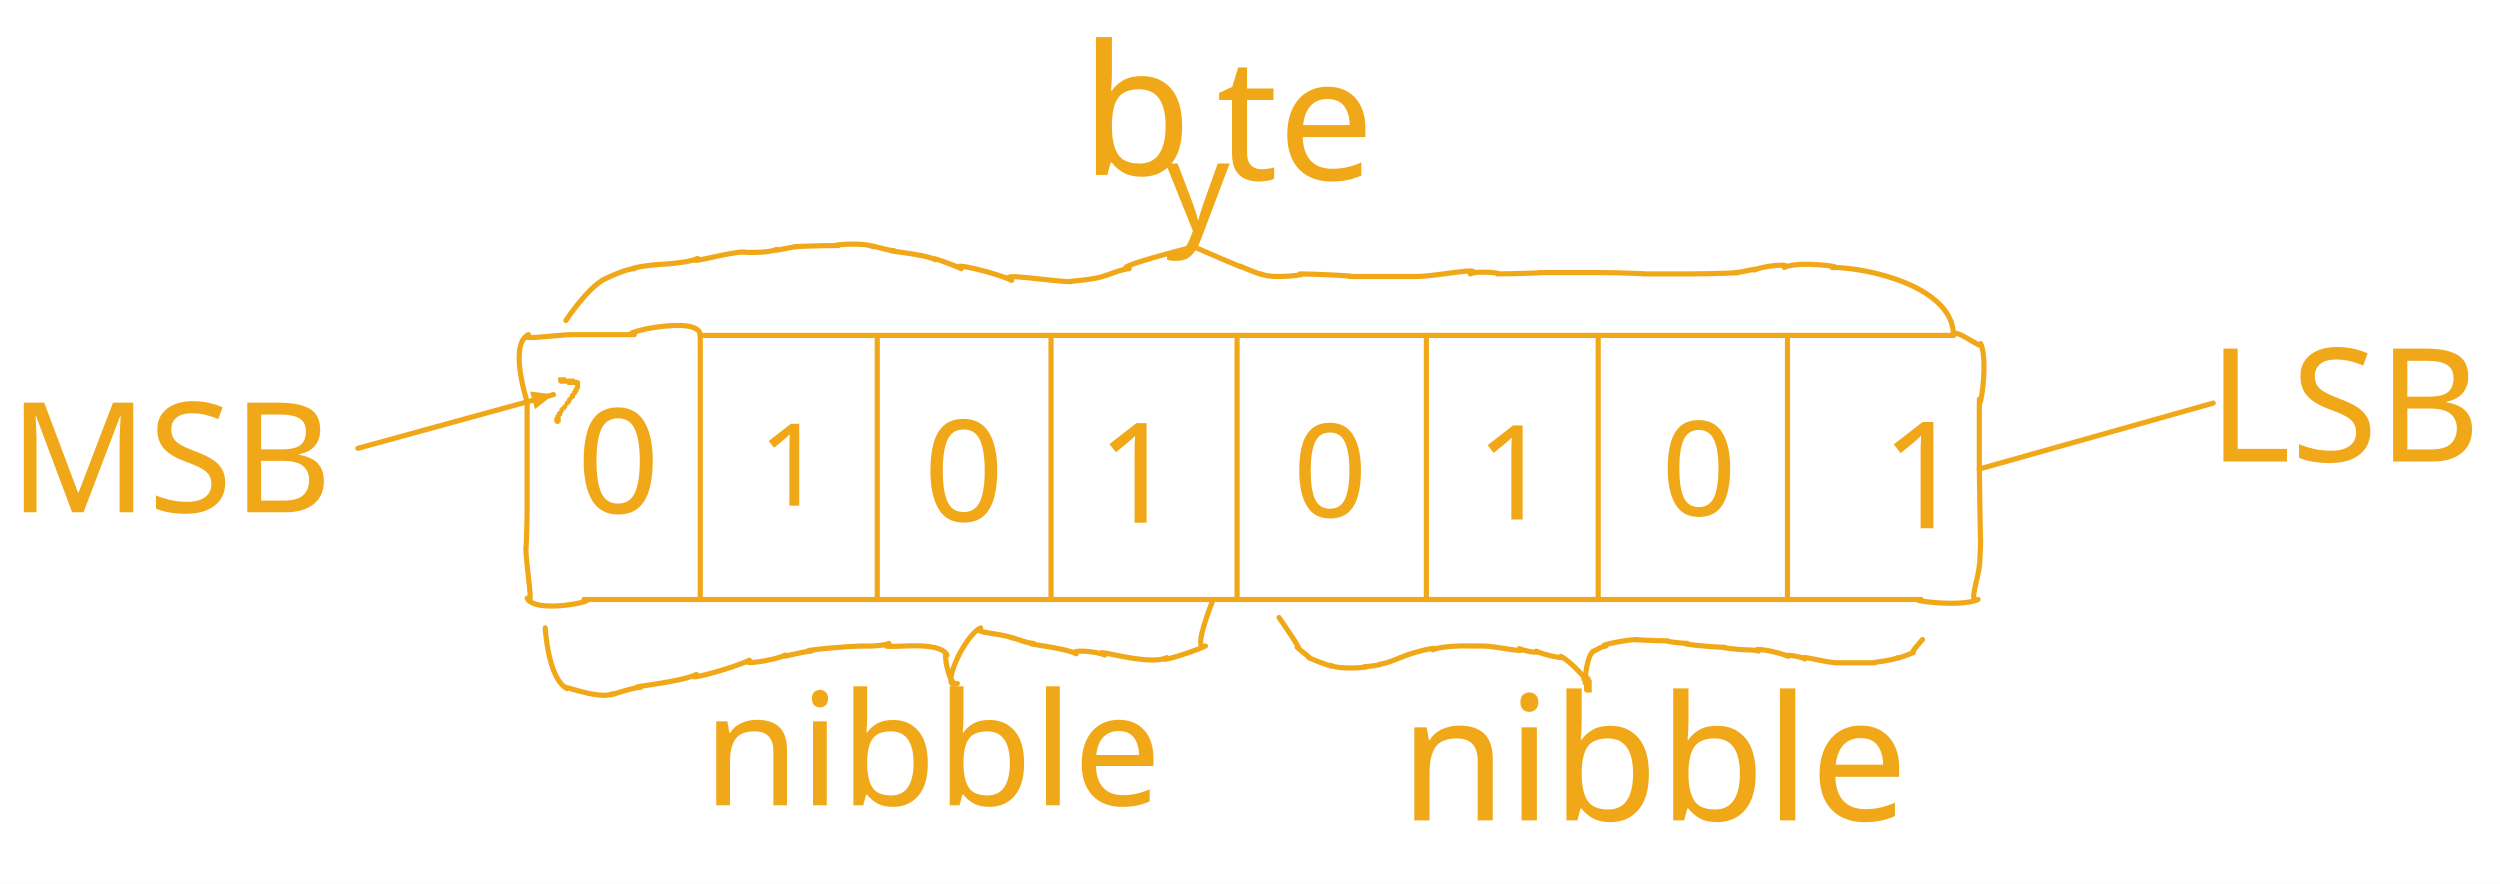
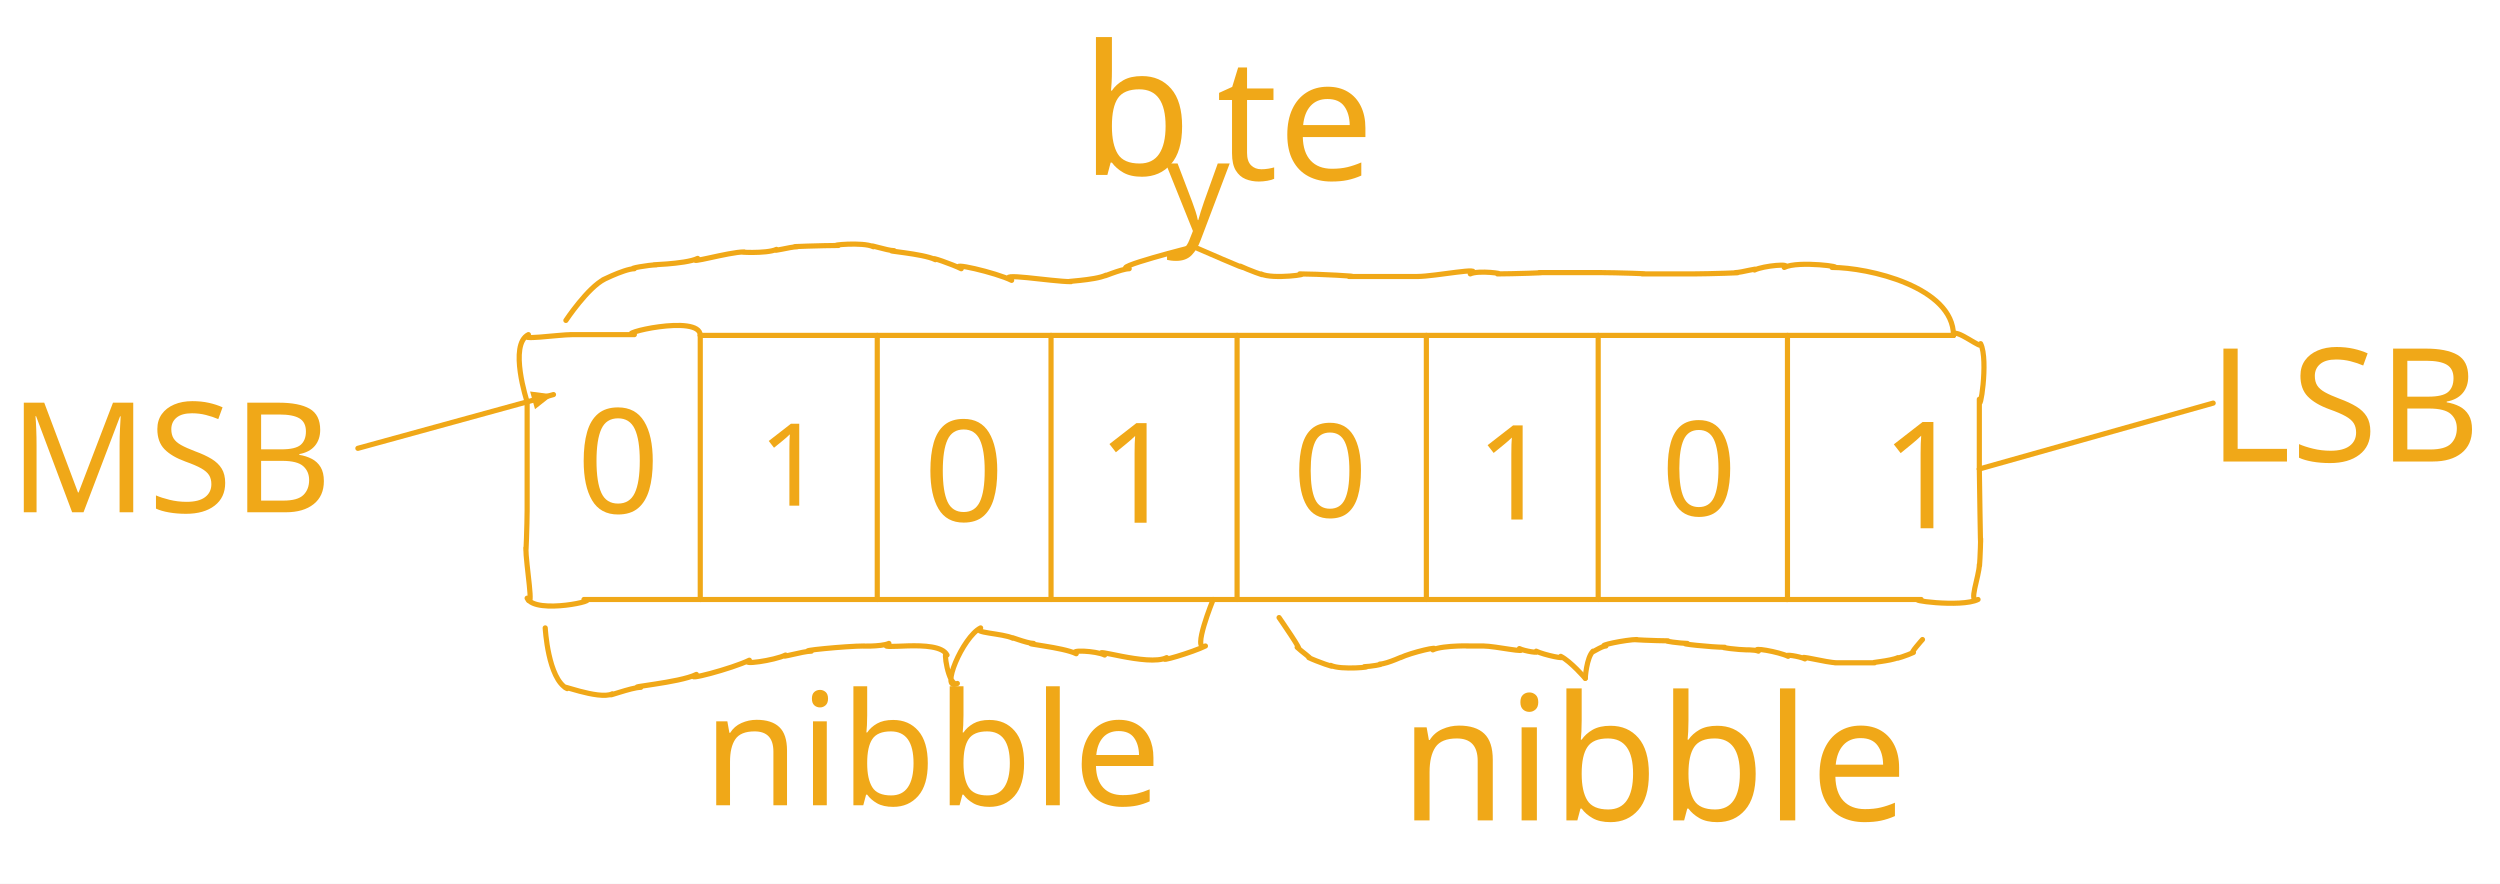
<svg xmlns="http://www.w3.org/2000/svg" viewBox="0 0 1935 684" width="1935" height="684">
  <rect x="0" y="0" width="1935" height="684" fill="#ffffff" />
  <g fill="#f0a818">
    <g fill="none" stroke="#f0a818" stroke-width="4.0" stroke-linecap="round" stroke-linejoin="round">
      <line x1="542.0" y1="259.6" x2="1512.0" y2="259.6" />
      <line x1="542.0" y1="259.6" x2="542.0" y2="464.0" />
      <line x1="679.0" y1="259.6" x2="679.0" y2="464.0" />
      <line x1="957.5" y1="259.6" x2="957.5" y2="464.0" />
      <line x1="1104.0" y1="259.6" x2="1104.0" y2="464.0" />
      <line x1="1237.0" y1="259.6" x2="1237.0" y2="464.0" />
      <line x1="813.5" y1="259.6" x2="813.5" y2="464.0" />
      <line x1="1383.5" y1="259.6" x2="1383.5" y2="464.0" />
      <line x1="1713.0" y1="312.0" x2="1532.0" y2="363.0" />
      <line x1="542.0" y1="464.0" x2="1383.5" y2="464.0" />
      <path d="M924.0 191.0C924.0 191.0 971.6 211.8 960.0 206.0C965.1 208.5 981.1 214.5 976.0 212.0C984.9 216.5 1016.0 212.0 1006.0 212.0C1018.7 212.0 1056.7 214.0 1044.0 214.0C1055.7 214.0 1090.7 214.0 1079.0 214.0C1085.0 214.0 1103.0 214.0 1097.0 214.0C1110.7 214.0 1150.2 205.9 1138.0 212.0C1144.3 208.9 1166.0 212.0 1159.0 212.0C1169.7 212.0 1201.7 211.0 1191.0 211.0C1201.7 211.0 1233.7 211.0 1223.0 211.0C1228.3 211.0 1244.3 211.0 1239.0 211.0C1249.7 211.0 1281.7 212.0 1271.0 212.0C1276.3 212.0 1292.3 212.0 1287.0 212.0C1295.0 212.0 1319.0 212.0 1311.0 212.0C1321.7 212.0 1353.7 211.0 1343.0 211.0C1348.0 211.0 1362.5 206.7 1358.0 209.0C1364.9 205.6 1387.9 203.6 1381.0 207.0C1392.0 201.5 1430.3 207.0 1418.0 207.0C1445.9 207.0 1512.0 222.0 1512.0 259.6" />
      <path d="M924.0 191.0C924.0 191.0 856.4 208.0 874.0 208.0C867.8 208.0 850.4 215.8 856.0 213.0C847.8 217.1 819.8 218.0 829.0 218.0C813.7 218.0 769.3 210.1 783.0 217.0C771.1 211.0 732.1 202.0 744.0 208.0C737.7 204.8 717.7 197.8 724.0 201.0C714.2 196.1 681.1 194.0 692.0 194.0C686.6 194.0 671.1 188.6 676.0 191.0C667.9 187.0 640.0 190.0 649.0 190.0C638.3 190.0 606.3 191.0 617.0 191.0C611.6 191.0 596.2 195.4 601.0 193.0C593.5 196.7 567.6 195.0 576.0 195.0C563.9 195.0 529.2 205.4 540.0 200.0C530.3 204.8 497.2 205.0 508.0 205.0C502.2 205.0 485.2 208.0 491.0 208.0C482.9 208.0 460.7 219.6 468.0 216.0C454.9 222.5 438.0 248.0 438.0 248.0" />
      <path d="M1512.0 259.6C1512.0 252.3 1536.3 272.5 1533.0 266.0C1539.4 278.8 1532.0 323.3 1532.0 309.0C1532.0 316.0 1532.0 337.0 1532.0 330.0C1532.0 341.0 1532.0 363.0 1532.0 363.0" />
      <path d="M542.0 259.6C542.0 242.6 474.0 259.0 491.0 259.0C484.3 259.0 464.3 259.0 471.0 259.0C461.7 259.0 433.7 259.0 443.0 259.0C431.7 259.0 398.9 264.1 409.0 259.0C393.5 266.8 408.0 311.0 408.0 311.0" />
      <path d="M408.0 311.0C408.0 311.0 408.0 372.3 408.0 357.0C408.0 362.3 408.0 378.3 408.0 373.0C408.0 380.3 408.0 402.3 408.0 395.0C408.0 404.7 407.0 433.7 407.0 424.0C407.0 437.0 413.8 474.6 408.0 463.0C414.6 476.1 466.7 464.0 452.0 464.0C465.3 464.0 505.3 464.0 492.0 464.0C498.7 464.0 518.7 464.0 512.0 464.0C522.0 464.0 542.0 464.0 542.0 464.0" />
      <path d="M1532.0 363.0C1532.0 363.0 1533.0 435.0 1533.0 417.0C1533.0 423.7 1532.0 443.7 1532.0 437.0C1532.0 446.0 1522.9 468.0 1531.0 464.0C1517.9 470.6 1472.3 464.0 1487.0 464.0C1479.7 464.0 1457.7 464.0 1465.0 464.0C1454.0 464.0 1421.0 464.0 1432.0 464.0C1421.0 464.0 1388.0 464.0 1399.0 464.0C1393.8 464.0 1378.3 464.0 1383.5 464.0" />
      <path d="M939.0 464.0C939.0 464.0 922.1 505.4 933.0 500.0C923.7 504.7 893.7 513.7 903.0 509.0C888.7 516.2 840.7 499.8 855.0 507.0C848.4 503.7 826.4 502.7 833.0 506.0C822.9 500.9 788.7 498.0 800.0 498.0C794.5 498.0 779.1 491.5 784.0 494.0C776.2 490.1 751.2 489.9 759.0 486.0C745.1 492.9 727.1 535.9 741.0 529.0C734.0 532.5 729.5 500.0 733.0 507.0C726.2 493.3 674.3 504.8 688.0 498.0C682.3 500.8 662.6 500.0 669.0 500.0C655.3 500.0 614.3 504.0 628.0 504.0C621.3 504.0 602.0 510.0 608.0 507.0C599.6 511.2 571.6 515.2 580.0 511.0C567.3 517.3 526.3 528.3 539.0 522.0C525.8 528.6 481.3 532.0 496.0 532.0C488.5 532.0 467.3 540.4 474.0 537.0C463.5 542.3 428.5 527.7 439.0 533.0C424.1 525.5 422.0 486.0 422.0 486.0" />
      <path d="M990.0 478.0C990.0 478.0 1010.3 507.3 1004.0 501.0C1006.8 503.8 1016.6 510.8 1013.0 509.0C1018.4 511.7 1035.4 517.7 1030.0 515.0C1037.8 518.9 1064.7 516.0 1056.0 516.0C1060.1 516.0 1072.1 514.0 1068.0 514.0C1073.6 514.0 1089.0 506.5 1084.0 509.0C1091.7 505.2 1116.7 499.2 1109.0 503.0C1116.8 499.1 1143.7 500.0 1135.0 500.0C1139.3 500.0 1152.3 500.0 1148.0 500.0C1157.4 500.0 1184.4 506.2 1176.0 502.0C1179.9 504.0 1192.9 506.0 1189.0 504.0C1194.8 506.9 1213.8 510.9 1208.0 508.0C1215.6 511.8 1227.0 525.0 1227.0 525.0" />
      <path d="M1488.0 495.0C1488.0 495.0 1477.4 506.8 1481.0 505.0C1477.2 506.9 1465.2 510.9 1469.0 509.0C1463.5 511.7 1444.9 513.0 1451.0 513.0C1441.3 513.0 1412.3 513.0 1422.0 513.0C1413.6 513.0 1389.5 506.2 1397.0 510.0C1393.1 508.0 1380.1 506.0 1384.0 508.0C1377.0 504.5 1354.0 500.5 1361.0 504.0C1358.3 502.7 1349.0 503.0 1352.0 503.0C1346.3 503.0 1329.3 501.0 1335.0 501.0C1325.3 501.0 1296.3 498.0 1306.0 498.0C1301.0 498.0 1286.0 496.0 1291.0 496.0C1283.0 496.0 1259.0 495.0 1267.0 495.0C1258.8 495.0 1234.8 500.0 1243.0 500.0C1239.4 500.0 1230.5 506.5 1233.0 504.0C1227.9 509.1 1227.0 525.0 1227.0 525.0" />
-       <g class="arrow" fill="#f0a818">
+       <g class="arrow">
        <line x1="428.4" y1="305.4" x2="277.0" y2="347.0" />
-         <path stroke="none" d="M428.4 305.4 L414.1 316.7 L410.3 303.0 Z" />
+         <path stroke="none" fill="#f0a818" d="M428.4 305.4 L414.1 316.7 L410.3 303.0 Z" />
      </g>
-     </g>
-     <g transform="scale(0.5)">
-       <path d="M0 0 C4 0 7.9 0 12 0 C12 0.7 12 1.3 12 2 C16.6 2 21.2 2 26 2 C26 2.7 26 3.3 26 4 C28 4 30 4 32 4 C32 4.7 32 5.3 32 6 C32.7 6 33.3 6 34 6 C34 10 34 13.9 34 18 C33.3 18 32.7 18 32 18 C32 19.3 32 20.6 32 22 C31.3 22 30.7 22 30 22 C30 23.3 30 24.6 30 26 C29.3 26 28.7 26 28 26 C28 26.7 28 27.3 28 28 C27.3 28 26.7 28 26 28 C26 29.3 26 30.6 26 32 C25.3 32 24.7 32 24 32 C24 32.7 24 33.3 24 34 C23.3 34 22.7 34 22 34 C22 34.7 22 35.3 22 36 C21.3 36 20.7 36 20 36 C20 37.3 20 38.6 20 40 C19.3 40 18.7 40 18 40 C18 40.7 18 41.3 18 42 C17.3 42 16.7 42 16 42 C16 42.7 16 43.3 16 44 C15.3 44 14.7 44 14 44 C14 45.3 14 46.6 14 48 C13.3 48 12.7 48 12 48 C12 48.7 12 49.3 12 50 C11.3 50 10.7 50 10 50 C10 50.7 10 51.3 10 52 C9.3 52 8.7 52 8 52 C8 53.3 8 54.6 8 56 C7.3 56 6.7 56 6 56 C6 57.3 6 58.6 6 60 C5.3 60 4.7 60 4 60 C4 63.3 4 66.6 4 70 C3.3 70 2.7 70 2 70 C2 70.7 2 71.3 2 72 C0 72 -2 72 -4 72 C-4 71.3 -4 70.7 -4 70 C-4.7 70 -5.3 70 -6 70 C-6 67.4 -6 64.7 -6 62 C-5.3 62 -4.7 62 -4 62 C-4 60.7 -4 59.4 -4 58 C-3.3 58 -2.7 58 -2 58 C-2 56.7 -2 55.4 -2 54 C-1.3 54 -0.7 54 0 54 C0 53.3 0 52.7 0 52 C0.7 52 1.3 52 2 52 C2 50.7 2 49.4 2 48 C2.7 48 3.3 48 4 48 C4 47.3 4 46.7 4 46 C4.7 46 5.3 46 6 46 C6 45.3 6 44.7 6 44 C6.7 44 7.3 44 8 44 C8 43.3 8 42.7 8 42 C8.7 42 9.3 42 10 42 C10 40.7 10 39.4 10 38 C10.7 38 11.3 38 12 38 C12 37.3 12 36.7 12 36 C12.7 36 13.3 36 14 36 C14 34.7 14 33.4 14 32 C14.7 32 15.3 32 16 32 C16 31.3 16 30.7 16 30 C16.7 30 17.3 30 18 30 C18 28.7 18 27.4 18 26 C18.7 26 19.3 26 20 26 C20 25.3 20 24.7 20 24 C20.7 24 21.3 24 22 24 C22 22.7 22 21.4 22 20 C22.7 20 23.3 20 24 20 C24 18.7 24 17.4 24 16 C24.7 16 25.3 16 26 16 C26 14.7 26 13.4 26 12 C22 12 18.1 12 14 12 C14 11.3 14 10.7 14 10 C10 10 6.1 10 2 10 C2 9.3 2 8.7 2 8 C1.3 8 0.7 8 0 8 C0 5.4 0 2.7 0 0 Z " transform="translate(864,584)" />
-       <path d="M0 0 C0.7 0 1.3 0 2 0 C2 0.7 2 1.3 2 2 C2.7 2 3.3 2 4 2 C4 1.3 4 0.7 4 0 C4.7 0 5.3 0 6 0 C6 0.7 6 1.3 6 2 C6.7 2 7.3 2 8 2 C8 2.7 8 3.3 8 4 C8.7 4 9.3 4 10 4 C10 5.3 10 6.6 10 8 C10.7 8 11.3 8 12 8 C12 14.6 12 21.2 12 28 C8.7 28 5.4 28 2 28 C2 27.3 2 26.7 2 26 C1.3 26 0.7 26 0 26 C0 22.7 0 19.4 0 16 C-0.7 16 -1.3 16 -2 16 C-2 14 -2 12 -2 10 C-2.7 10 -3.3 10 -4 10 C-4 8 -4 6 -4 4 C-3.3 4 -2.7 4 -2 4 C-2 3.3 -2 2.7 -2 2 C-1.3 2 -0.7 2 0 2 C0 1.3 0 0.7 0 0 Z " transform="translate(2452,1044)" />
    </g>
    <text x="879.5" y="135.4" text-anchor="middle" font-family="Caveat" font-size="140.4" fill="#f0a818">b</text>
    <text x="1002.5" y="139.2" text-anchor="middle" font-family="Caveat" font-size="132.0" fill="#f0a818">te</text>
    <text x="927.0" y="178.6" text-anchor="middle" font-family="Caveat" font-size="97.2" fill="#f0a818">y</text>
    <text x="132.0" y="396.5" text-anchor="middle" font-family="Caveat" font-size="118.8" fill="#f0a818">MSB</text>
    <text x="478.5" y="397.1" text-anchor="middle" font-family="Caveat" font-size="112.8" fill="#f0a818">0</text>
    <text x="1814.5" y="357.2" text-anchor="middle" font-family="Caveat" font-size="122.4" fill="#f0a818">LSB</text>
    <text x="612.5" y="391.4" text-anchor="middle" font-family="Caveat" font-size="88.8" fill="#f0a818">1</text>
    <text x="746.0" y="403.4" text-anchor="middle" font-family="Caveat" font-size="109.2" fill="#f0a818">0</text>
    <text x="880.0" y="404.6" text-anchor="middle" font-family="Caveat" font-size="108.0" fill="#f0a818">1</text>
    <text x="1029.5" y="400.3" text-anchor="middle" font-family="Caveat" font-size="100.8" fill="#f0a818">0</text>
    <text x="1171.5" y="402.1" text-anchor="middle" font-family="Caveat" font-size="102.0" fill="#f0a818">1</text>
    <text x="1315.0" y="399.1" text-anchor="middle" font-family="Caveat" font-size="102.0" fill="#f0a818">0</text>
    <text x="1488.5" y="408.9" text-anchor="middle" font-family="Caveat" font-size="115.2" fill="#f0a818">1</text>
    <text x="721.5" y="623.3" text-anchor="middle" font-family="Caveat" font-size="121.2" fill="#f0a818">nibble</text>
    <text x="1280.0" y="635.0" text-anchor="middle" font-family="Caveat" font-size="134.4" fill="#f0a818">nibble</text>
  </g>
</svg>
